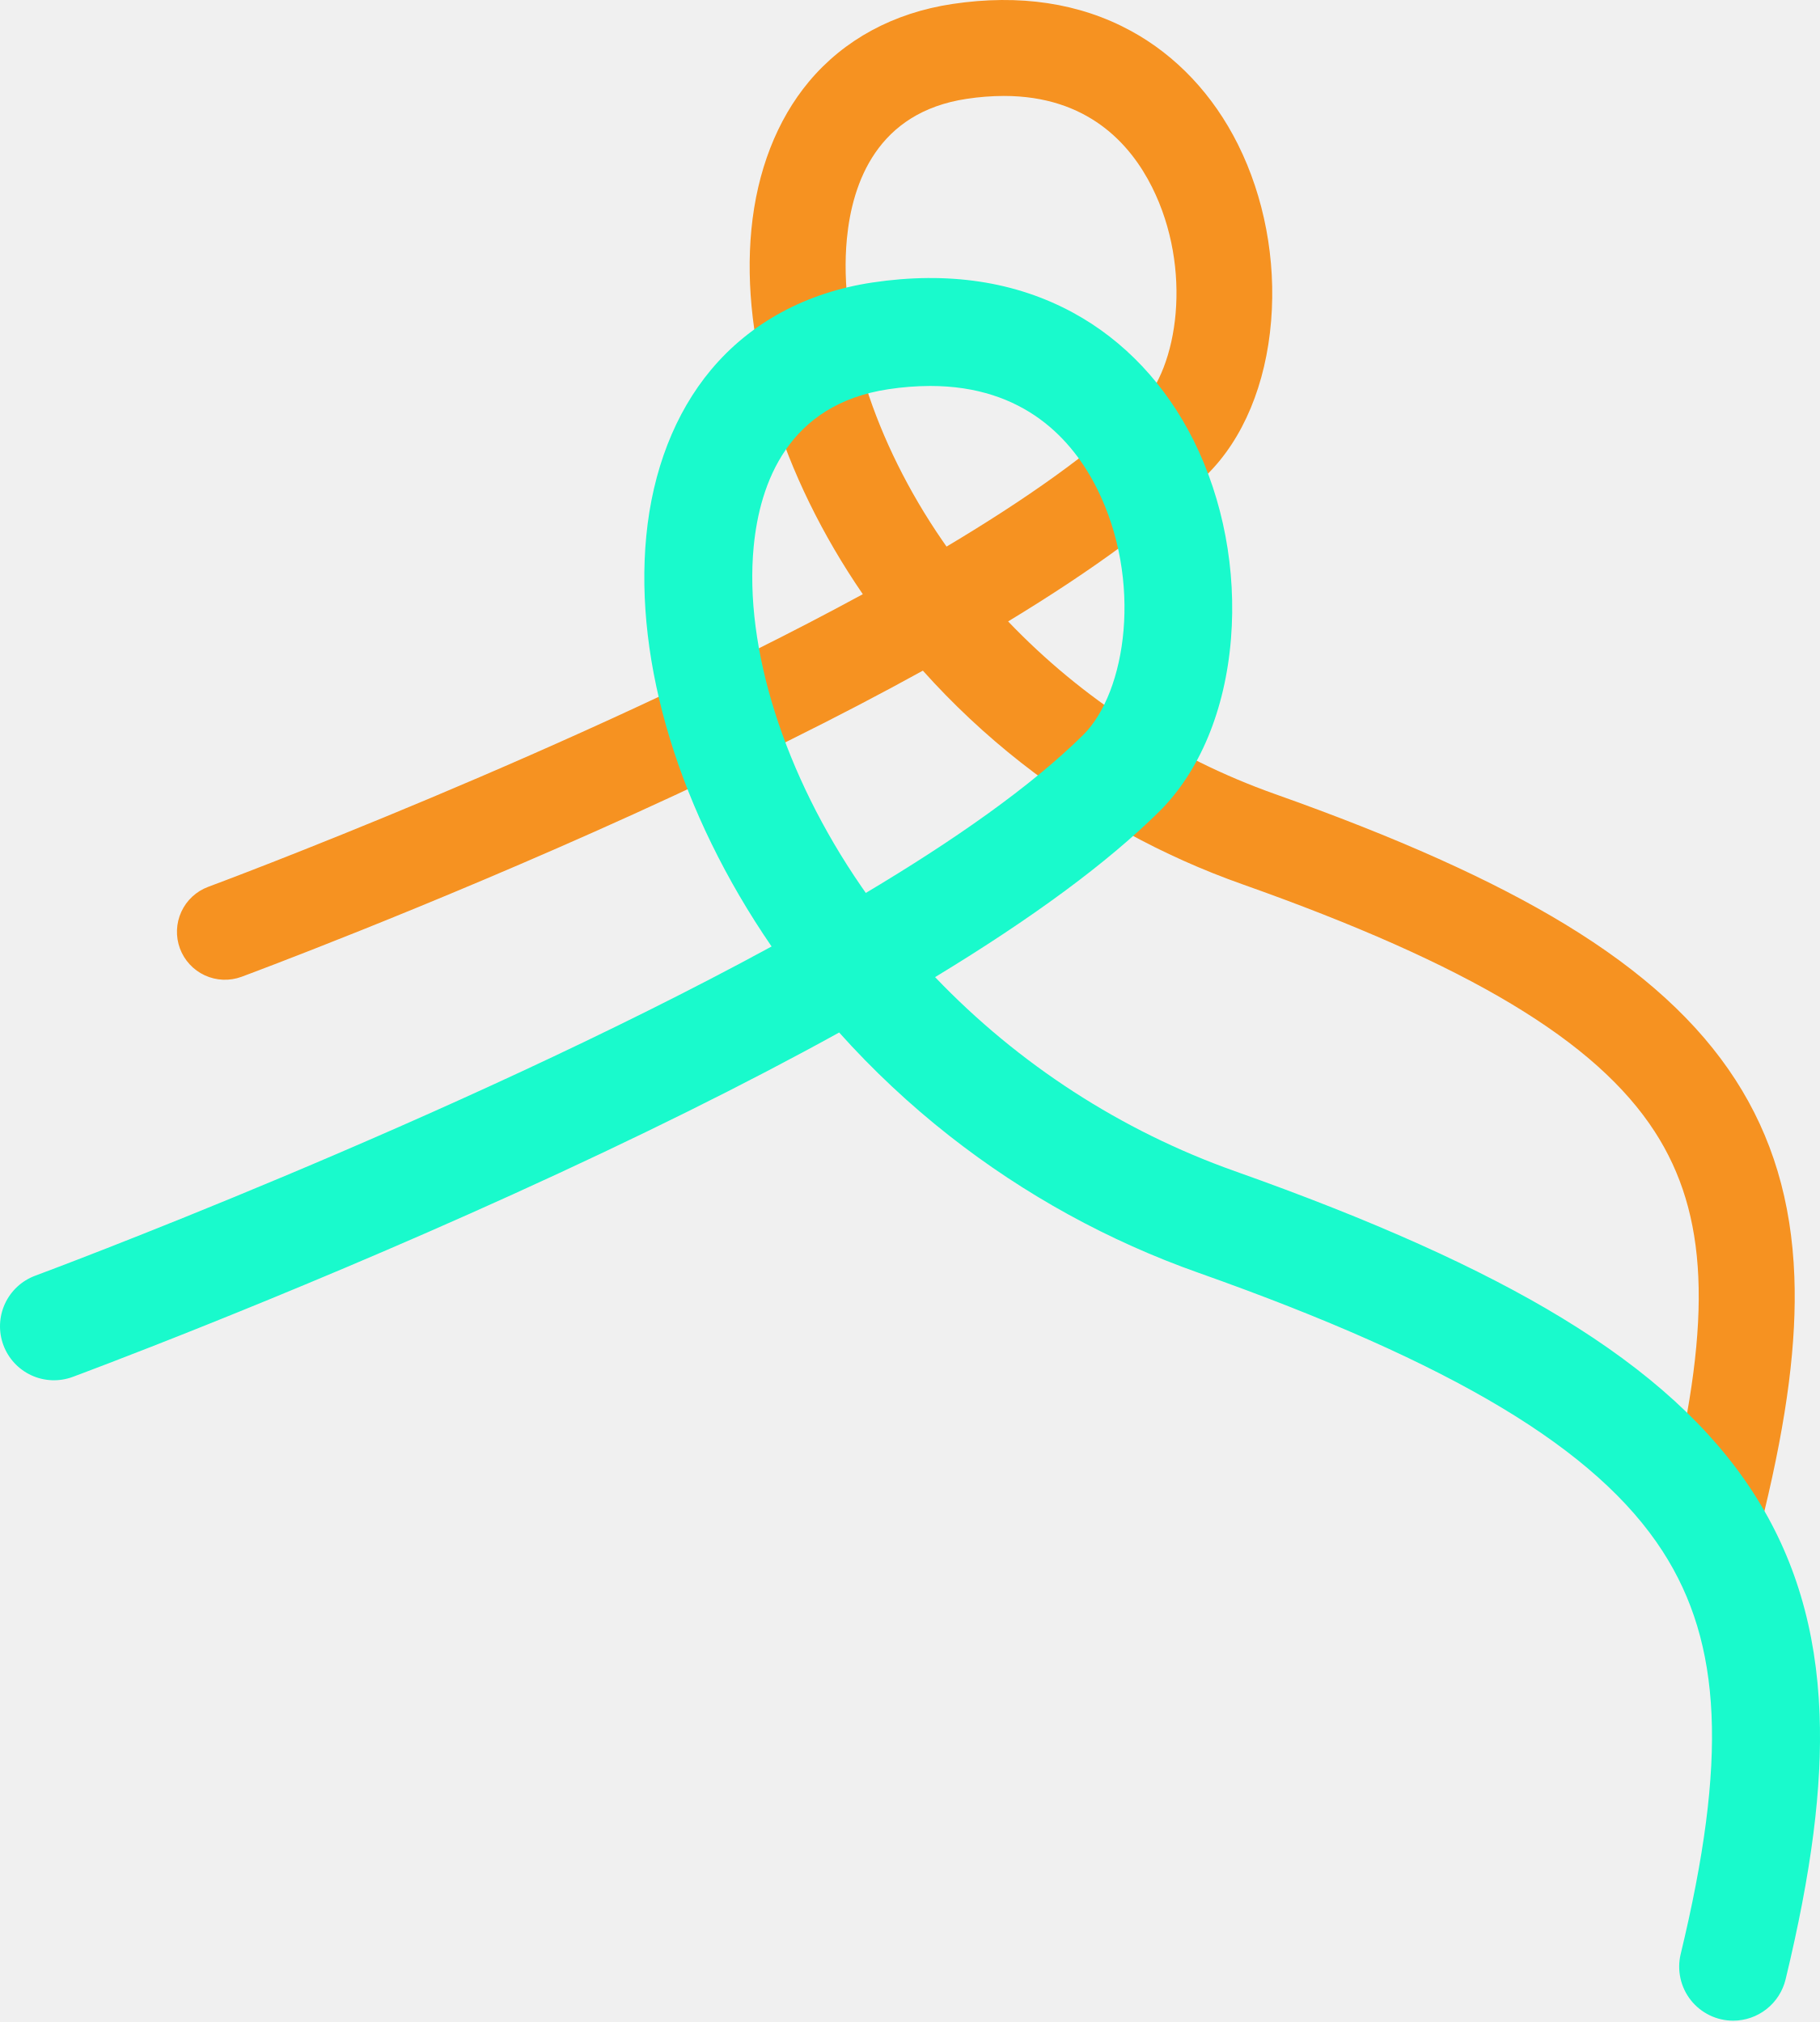
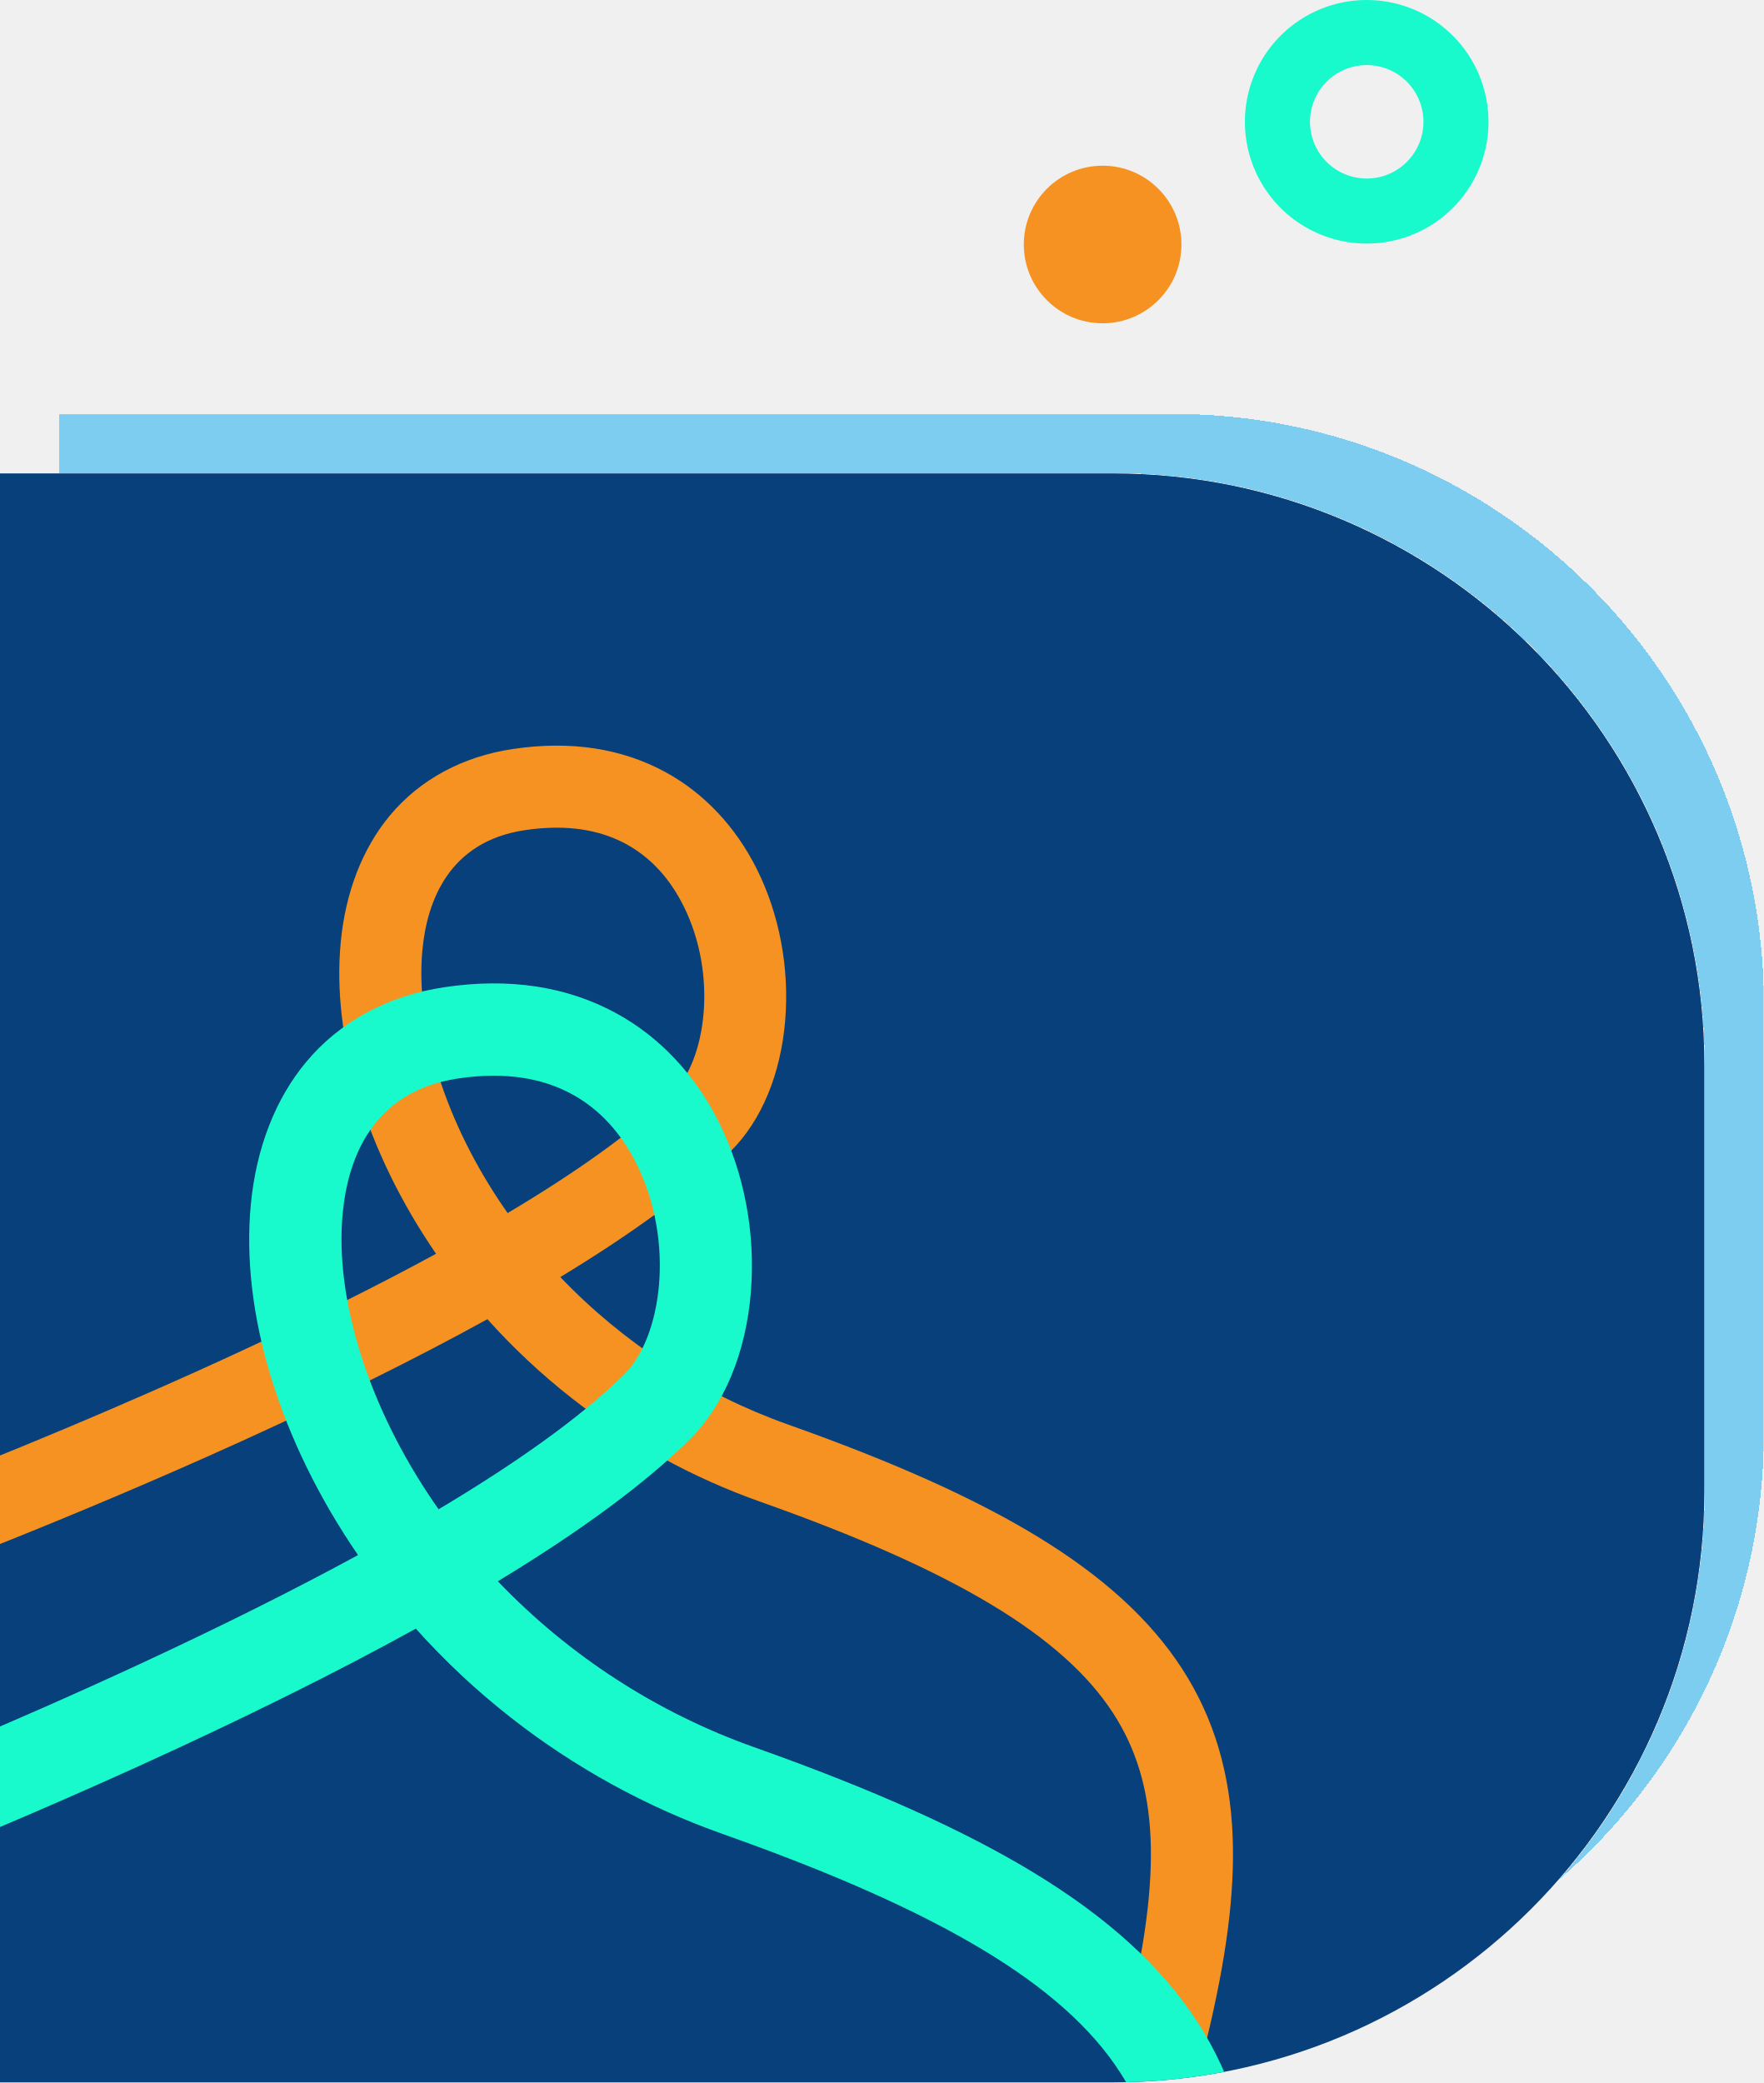
- <svg xmlns="http://www.w3.org/2000/svg" width="144" height="160" viewBox="0 0 144 160" fill="none">
-   <path d="M135.894 122.574C135.32 122.573 134.753 122.443 134.236 122.192C133.72 121.942 133.267 121.577 132.911 121.126C132.556 120.675 132.307 120.149 132.185 119.588C132.062 119.027 132.067 118.446 132.202 117.887C135.491 104.254 135.123 96.045 130.931 89.556C126.284 82.361 116.222 76.322 98.307 69.975C91.982 67.741 86.064 64.49 80.787 60.348C77.99 58.153 75.391 55.717 73.018 53.068C66.471 56.682 58.831 60.472 50.099 64.438C33.664 71.899 19.249 77.242 19.105 77.295C18.162 77.642 17.119 77.6 16.206 77.179C15.293 76.758 14.584 75.992 14.235 75.049C13.887 74.105 13.927 73.062 14.347 72.149C14.766 71.235 15.531 70.525 16.474 70.175C16.877 70.026 45.624 59.338 68.266 47.018C61.806 37.603 58.593 27.093 59.45 18.166C59.895 13.542 61.469 9.493 64.004 6.459C66.778 3.138 70.703 1.013 75.354 0.315C80.673 -0.483 85.431 0.236 89.493 2.452C93.061 4.398 95.982 7.497 97.94 11.413C100.029 15.591 100.965 20.549 100.574 25.374C100.167 30.403 98.364 34.73 95.498 37.556C91.857 41.147 86.612 45.02 79.763 49.173C85.627 55.305 92.846 59.979 100.842 62.82C110.552 66.26 118.075 69.636 123.839 73.14C129.961 76.862 134.367 80.885 137.307 85.437C140.221 89.949 141.747 95.043 141.971 101.013C142.164 106.178 141.405 112.106 139.58 119.668C139.381 120.495 138.909 121.231 138.24 121.758C137.572 122.285 136.745 122.573 135.894 122.574ZM79.427 7.592C78.441 7.595 77.456 7.672 76.481 7.822C69.427 8.88 67.435 14.426 67.006 18.892C66.324 25.994 69.157 34.936 74.586 42.812C74.687 42.959 74.789 43.105 74.892 43.252C81.119 39.538 86.507 35.762 90.168 32.152C93.227 29.135 94.383 21.271 91.151 14.808C89.439 11.384 86.046 7.592 79.427 7.592Z" fill="#F69221" />
-   <path d="M137.131 159.895C136.485 159.895 135.847 159.749 135.266 159.466C134.685 159.184 134.175 158.774 133.775 158.267C133.375 157.759 133.096 157.168 132.958 156.537C132.819 155.906 132.826 155.251 132.977 154.623C136.677 139.285 136.263 130.051 131.548 122.75C126.32 114.656 115 107.862 94.845 100.722C87.729 98.209 81.072 94.551 75.136 89.892C71.989 87.422 69.064 84.681 66.395 81.701C59.029 85.768 50.435 90.031 40.611 94.493C22.122 102.887 5.905 108.897 5.743 108.957C4.682 109.347 3.508 109.301 2.481 108.827C1.454 108.353 0.657 107.491 0.265 106.43C-0.127 105.369 -0.082 104.195 0.39 103.167C0.862 102.139 1.723 101.341 2.783 100.947C3.236 100.78 35.578 88.755 61.049 74.895C53.782 64.303 50.167 52.479 51.132 42.437C51.632 37.234 53.403 32.68 56.254 29.266C59.375 25.53 63.791 23.14 69.024 22.355C75.008 21.457 80.359 22.266 84.93 24.759C88.944 26.948 92.23 30.434 94.433 34.84C96.783 39.54 97.835 45.118 97.396 50.546C96.938 56.204 94.91 61.071 91.686 64.251C87.589 68.291 81.688 72.647 73.984 77.319C80.581 84.219 88.702 89.477 97.697 92.672C108.621 96.543 117.084 100.341 123.569 104.283C130.456 108.47 135.413 112.995 138.721 118.117C141.999 123.192 143.715 128.924 143.967 135.639C144.185 141.45 143.33 148.119 141.278 156.626C141.053 157.557 140.522 158.385 139.77 158.978C139.018 159.571 138.089 159.894 137.131 159.895ZM73.605 30.541C72.496 30.544 71.388 30.631 70.291 30.799C62.356 31.99 60.115 38.23 59.632 43.254C58.865 51.243 62.052 61.303 68.159 70.163C68.273 70.329 68.388 70.494 68.504 70.658C75.509 66.481 81.57 62.233 85.689 58.17C89.13 54.777 90.431 45.929 86.795 38.659C84.869 34.807 81.052 30.541 73.605 30.541Z" fill="#19FACC" />
+ <svg xmlns="http://www.w3.org/2000/svg" width="298" height="352" viewBox="0 0 298 352" fill="none">
+   <circle cx="186.317" cy="41.316" r="13.316" fill="#F69221" />
+   <g clip-path="url(#clip0_308_9805)">
+     <path d="M230.941 0C226.87 0 222.891 1.207 219.506 3.469C216.121 5.73 213.483 8.945 211.925 12.706C210.367 16.467 209.96 20.605 210.754 24.598C211.548 28.591 213.508 32.258 216.387 35.137C219.265 38.015 222.933 39.975 226.925 40.77C230.918 41.564 235.057 41.156 238.818 39.598C242.579 38.041 245.793 35.402 248.055 32.018C250.316 28.633 251.523 24.653 251.523 20.582C251.523 15.124 249.355 9.889 245.495 6.029C241.635 2.169 236.4 0 230.941 0ZM230.941 30.17C229.045 30.17 227.191 29.608 225.615 28.554C224.039 27.501 222.81 26.004 222.084 24.252C221.359 22.5 221.169 20.573 221.539 18.713C221.909 16.853 222.822 15.145 224.163 13.804C225.504 12.464 227.212 11.551 229.071 11.181C230.931 10.811 232.858 11.001 234.61 11.726C236.362 12.451 237.859 13.68 238.913 15.257C239.966 16.833 240.529 18.686 240.529 20.582C240.529 21.842 240.281 23.088 239.799 24.252C239.317 25.415 238.611 26.472 237.721 27.362C236.83 28.253 235.773 28.959 234.61 29.441C233.447 29.923 232.2 30.171 230.941 30.17Z" fill="#19FACC" />
+   </g>
+   <g filter="url(#filter0_d_308_9805)">
+     <g clip-path="url(#clip1_308_9805)">
+       <path d="M0 80H188C243.228 80 288 124.772 288 180V251.895C288 307.124 243.228 351.895 188 351.895H0V80Z" fill="#08407B" />
+       <path d="M197.195 349.867C196.147 349.867 195.111 349.629 194.168 349.171C193.224 348.713 192.397 348.047 191.748 347.223C191.099 346.399 190.645 345.439 190.42 344.415C190.196 343.39 190.206 342.328 190.451 341.308C196.459 316.408 195.787 301.416 188.131 289.564C179.644 276.423 161.267 265.394 128.546 253.801C116.994 249.722 106.186 243.783 96.549 236.219C91.44 232.21 86.692 227.761 82.36 222.923C70.401 229.524 56.448 236.446 40.5 243.688C10.483 257.316 -15.844 267.074 -16.107 267.171C-17.83 267.805 -19.735 267.729 -21.402 266.959C-23.07 266.19 -24.364 264.791 -25.001 263.068C-25.637 261.345 -25.564 259.441 -24.798 257.772C-24.031 256.103 -22.634 254.806 -20.912 254.167C-20.177 253.896 32.328 234.375 73.68 211.873C61.881 194.677 56.014 175.482 57.58 159.179C58.391 150.733 61.267 143.339 65.896 137.796C70.962 131.731 78.131 127.851 86.626 126.576C96.341 125.118 105.029 126.431 112.45 130.479C118.965 134.033 124.3 139.692 127.876 146.845C131.692 154.475 133.401 163.531 132.687 172.343C131.944 181.528 128.651 189.43 123.417 194.592C116.766 201.151 107.186 208.223 94.679 215.809C105.389 227.009 118.573 235.545 133.176 240.734C150.911 247.017 164.65 253.183 175.178 259.583C186.36 266.38 194.406 273.727 199.777 282.042C205.099 290.281 207.884 299.586 208.293 310.489C208.647 319.922 207.26 330.749 203.928 344.56C203.563 346.071 202.701 347.416 201.48 348.378C200.259 349.341 198.75 349.865 197.195 349.867ZM94.064 139.865C92.263 139.872 90.464 140.012 88.684 140.286C75.801 142.219 72.163 152.348 71.379 160.505C70.134 173.475 75.308 189.807 85.222 204.191C85.408 204.46 85.594 204.727 85.782 204.994C97.155 198.213 106.995 191.316 113.682 184.721C119.268 179.212 121.38 164.849 115.477 153.045C112.35 146.792 106.154 139.865 94.064 139.865Z" fill="#F69221" />
+       <path d="M199.454 418.031C198.274 418.031 197.11 417.763 196.048 417.248C194.987 416.733 194.056 415.983 193.326 415.057C192.595 414.13 192.085 413.05 191.832 411.897C191.58 410.744 191.592 409.55 191.867 408.402C198.626 380.389 197.87 363.524 189.257 350.19C179.709 335.407 159.035 322.999 122.224 309.957C109.228 305.368 97.069 298.687 86.227 290.177C80.48 285.667 75.138 280.661 70.264 275.219C56.811 282.646 41.114 290.433 23.172 298.58C-10.597 313.911 -40.215 324.889 -40.51 324.998C-42.45 325.711 -44.592 325.625 -46.468 324.76C-48.344 323.895 -49.8 322.32 -50.517 320.382C-51.233 318.444 -51.151 316.301 -50.288 314.424C-49.426 312.546 -47.853 311.088 -45.916 310.369C-45.09 310.063 13.978 288.102 60.5 262.788C47.226 243.442 40.625 221.848 42.387 203.507C43.3 194.005 46.535 185.687 51.742 179.452C57.442 172.628 65.507 168.263 75.064 166.829C85.993 165.188 95.767 166.666 104.115 171.22C111.446 175.218 117.447 181.585 121.47 189.631C125.763 198.215 127.685 208.403 126.883 218.317C126.046 228.65 122.342 237.539 116.453 243.347C108.971 250.726 98.194 258.682 84.123 267.215C96.172 279.816 111.004 289.419 127.432 295.256C147.385 302.325 162.841 309.261 174.684 316.461C187.264 324.109 196.316 332.373 202.358 341.728C208.345 350.997 211.479 361.465 211.94 373.73C212.338 384.343 210.777 396.523 207.028 412.06C206.618 413.76 205.648 415.273 204.275 416.356C202.901 417.439 201.203 418.029 199.454 418.031ZM83.432 181.779C81.405 181.786 79.382 181.944 77.379 182.252C62.886 184.427 58.793 195.822 57.911 204.998C56.51 219.591 62.331 237.963 73.485 254.146C73.693 254.448 73.903 254.749 74.114 255.049C86.909 247.42 97.979 239.661 105.502 232.242C111.787 226.045 114.161 209.885 107.521 196.606C104.004 189.572 97.033 181.779 83.432 181.779Z" fill="#19FACC" />
+     </g>
+   </g>
+   <defs>
+     <filter id="filter0_d_308_9805" x="0" y="70" width="298" height="281.896" filterUnits="userSpaceOnUse" color-interpolation-filters="sRGB">
+       <feFlood flood-opacity="0" result="BackgroundImageFix" />
+       <feColorMatrix in="SourceAlpha" type="matrix" values="0 0 0 0 0 0 0 0 0 0 0 0 0 0 0 0 0 0 127 0" result="hardAlpha" />
+       <feOffset dx="10" dy="-10" />
+       <feComposite in2="hardAlpha" operator="out" />
+       <feColorMatrix type="matrix" values="0 0 0 0 0.486 0 0 0 0 0.804 0 0 0 0 0.937 0 0 0 1 0" />
+       <feBlend mode="normal" in2="BackgroundImageFix" result="effect1_dropShadow_308_9805" />
+       <feBlend mode="normal" in="SourceGraphic" in2="effect1_dropShadow_308_9805" result="shape" />
+     </filter>
+     <clipPath id="clip0_308_9805">
+       <rect width="41.165" height="41.165" fill="white" transform="translate(210.358)" />
+     </clipPath>
+     <clipPath id="clip1_308_9805">
+       <path d="M0 80H188C243.228 80 288 124.772 288 180V251.895C288 307.124 243.228 351.895 188 351.895H0V80Z" fill="white" />
+     </clipPath>
+   </defs>
</svg>
